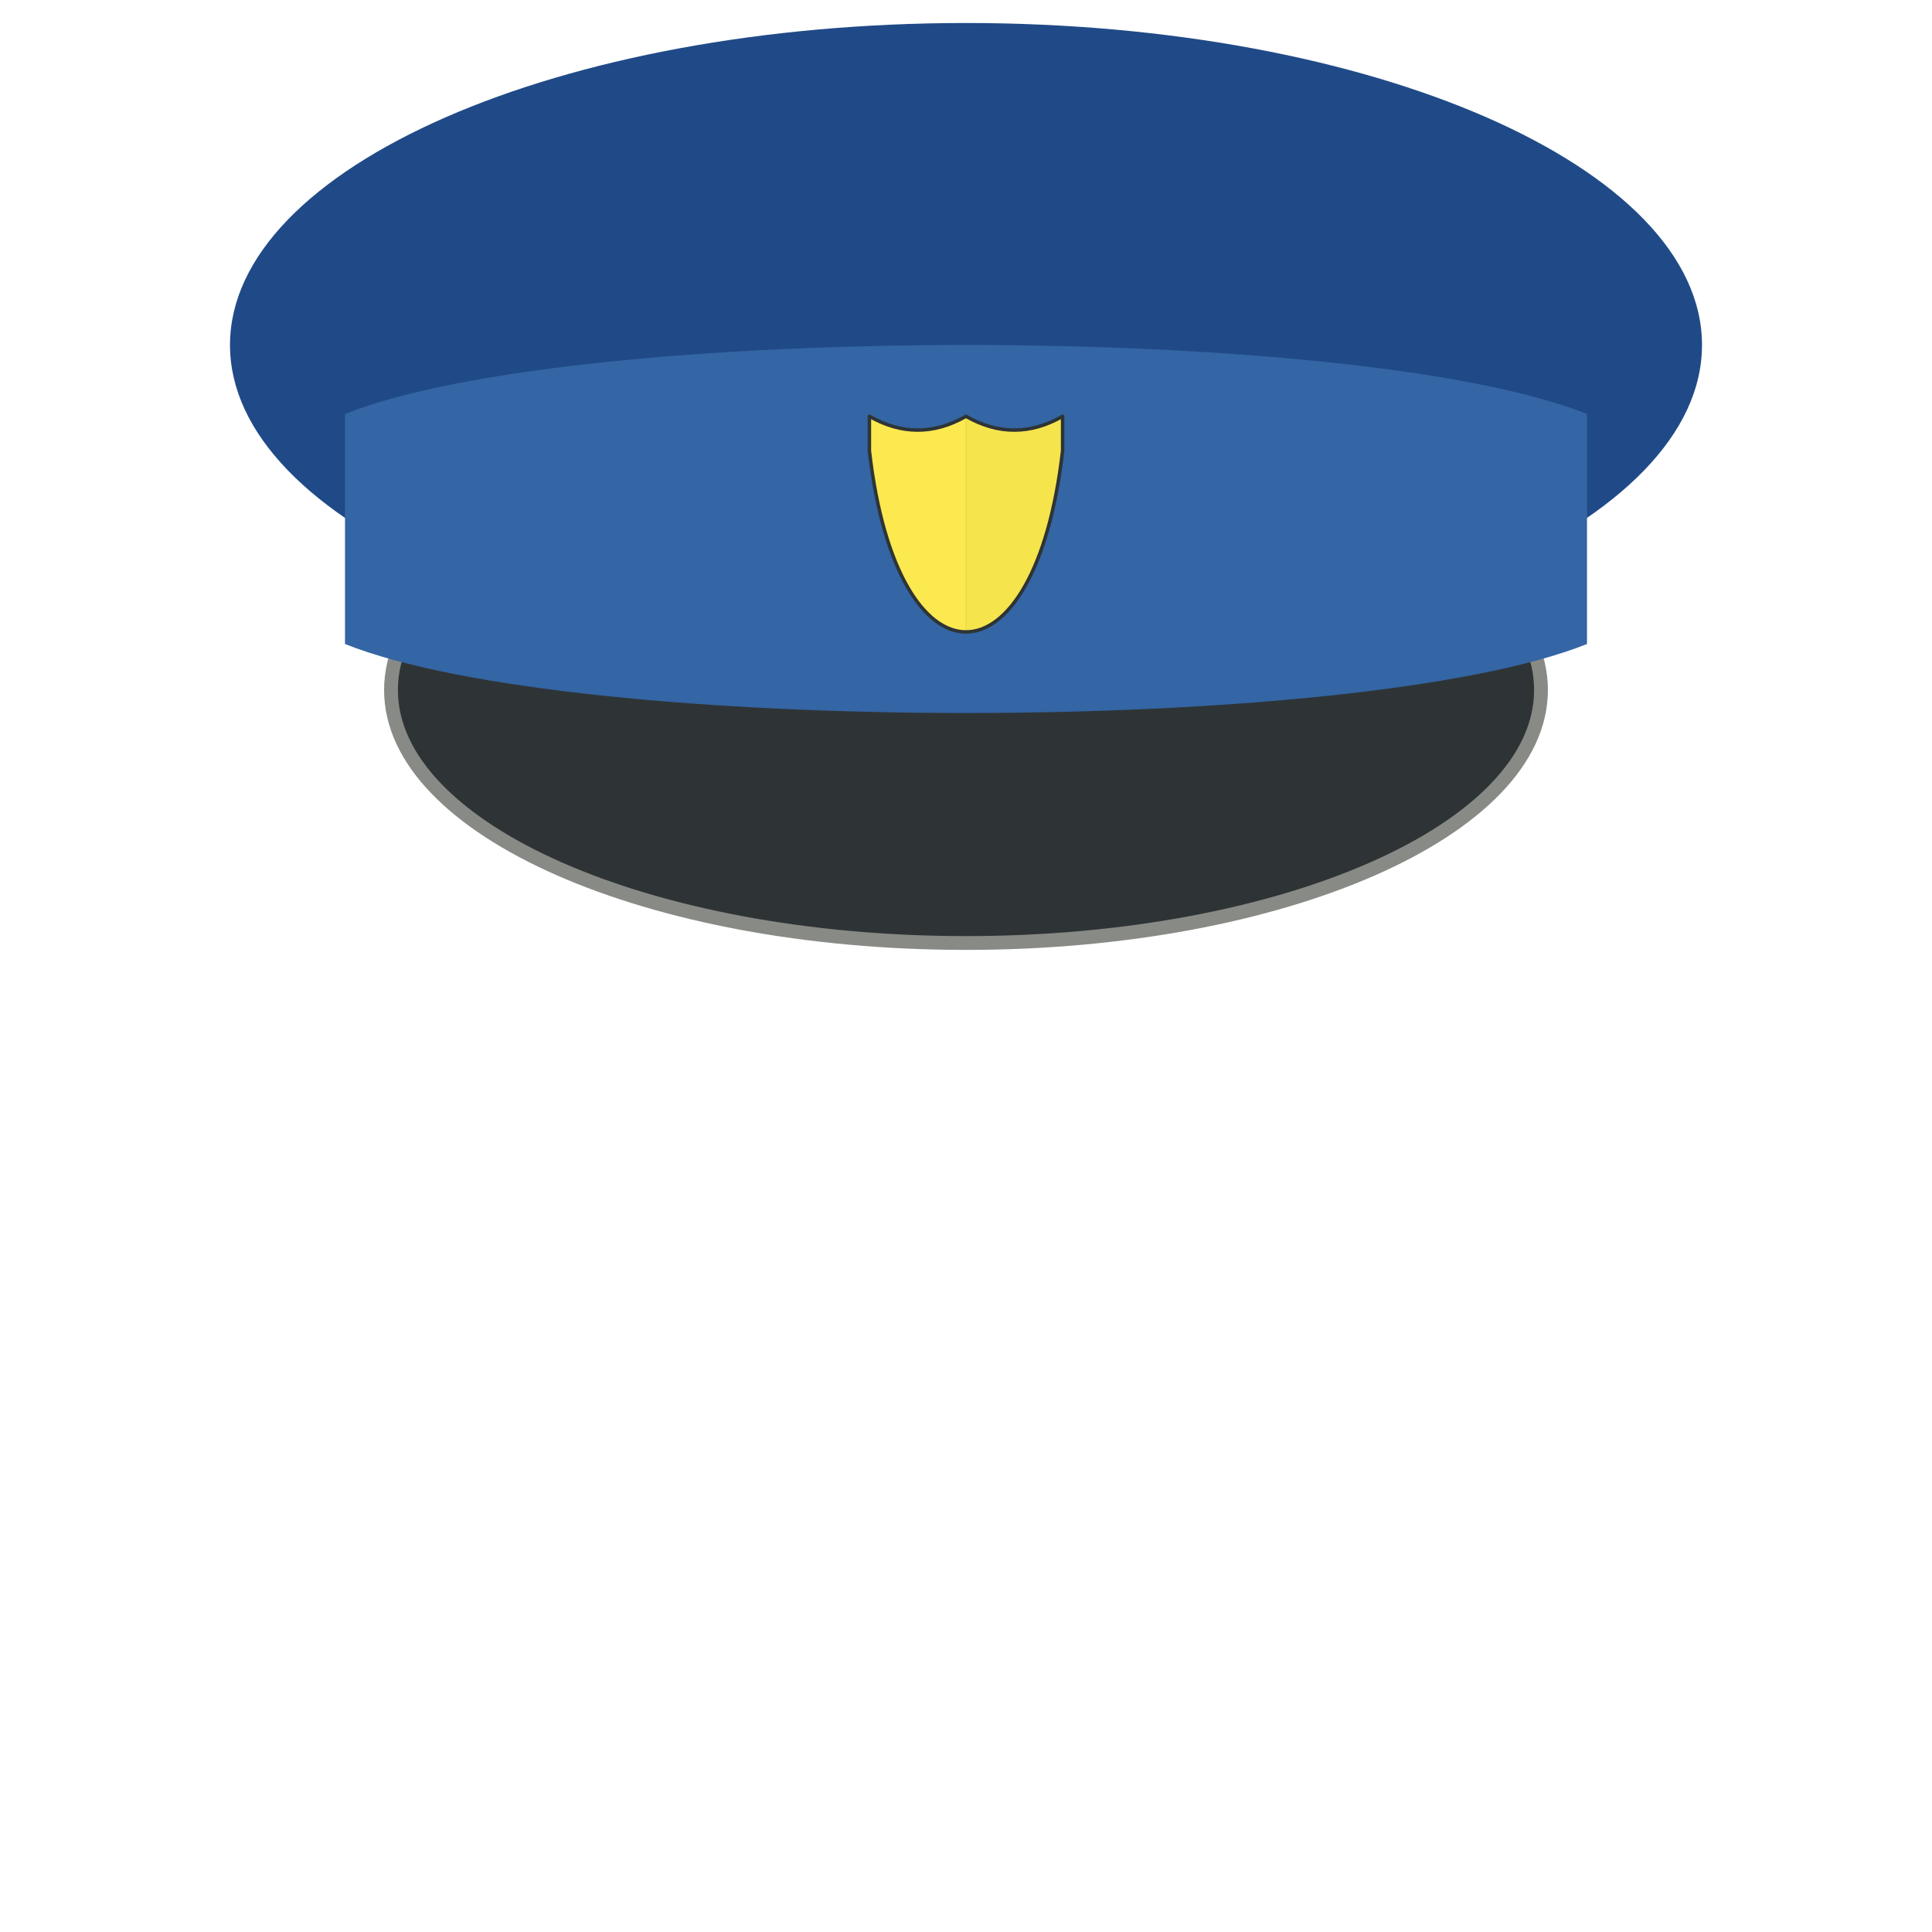
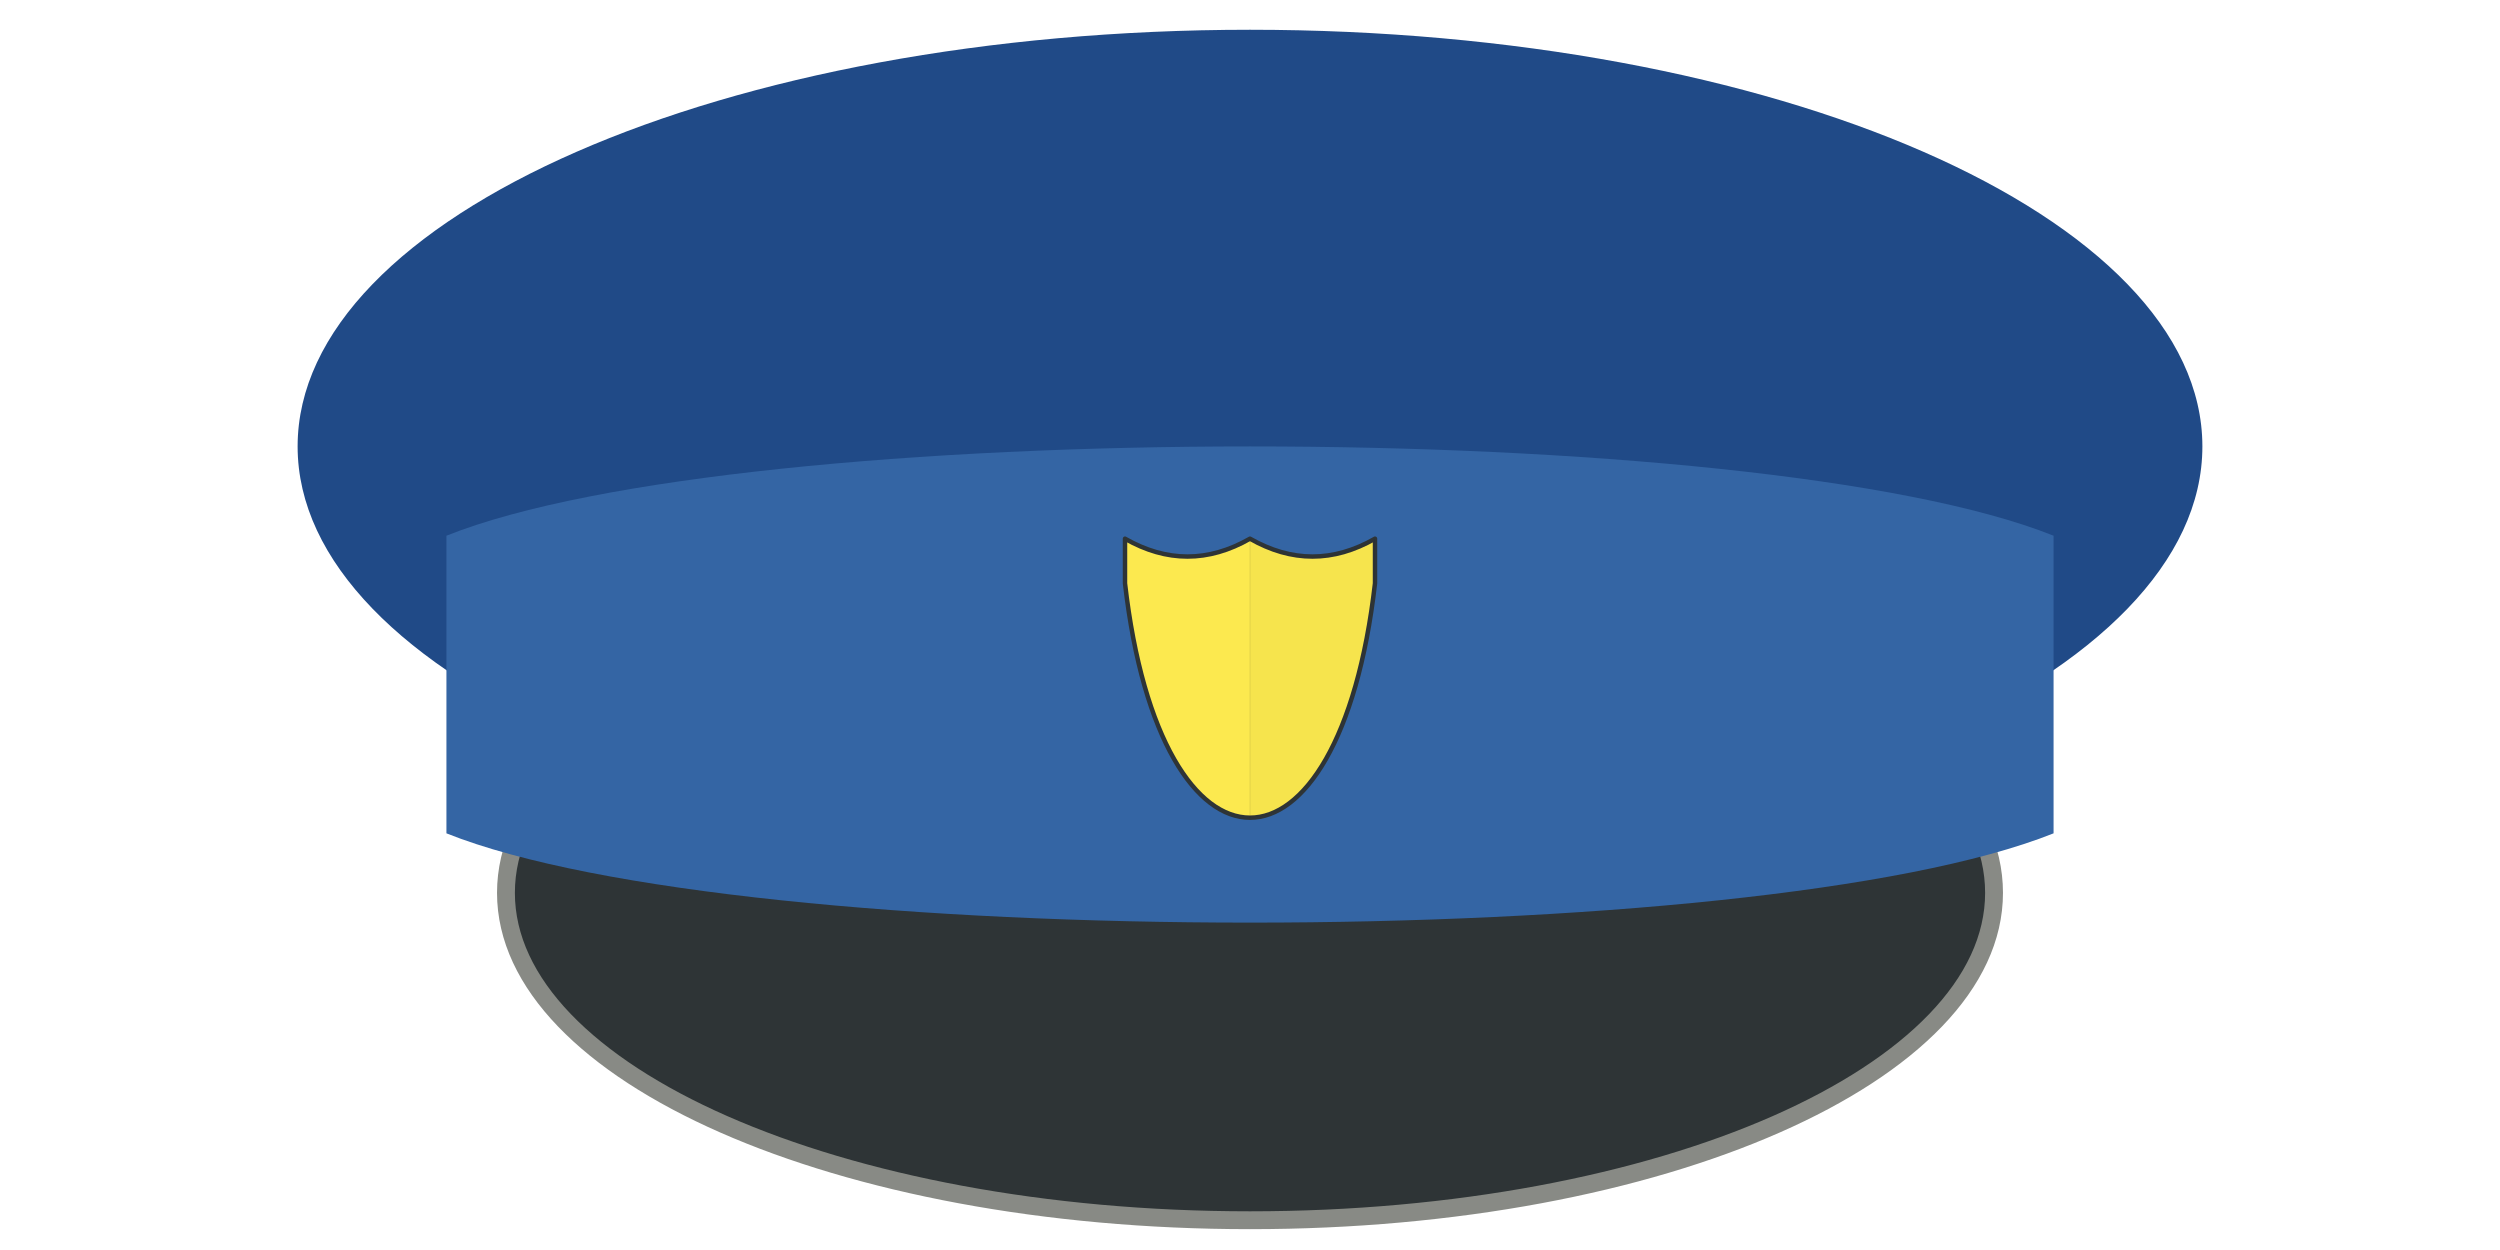
- <svg xmlns="http://www.w3.org/2000/svg" version="1.1" width="420" height="420">
+ <svg xmlns="http://www.w3.org/2000/svg" version="1.1" width="420" height="210">
  <defs>
    <clipPath id="shield">
      <path d="M70,100 c40,350 240,350 280,0 v-50 q-70,40 -140,0 q-70,40 -140,0 z" />
    </clipPath>
  </defs>
  <style type="text/css">

* {
	stroke-linejoin: round;
}
.top {
	fill: #204A87;
}
.middle {
	fill: #3465A4;
}
.cap {
	fill: #2E3436;
	stroke-width: 3;
	stroke: #888A85;
}
.shield {
	fill: #FCE94F;
	stroke-width: 5;
	stroke: #2E3436;
}
.shield-right {
	fill: #000;
	fill-opacity: 0.025;
	clip-path: url(#shield);
	stroke-width: 0.1;
	stroke: #000;
}

</style>
  <ellipse cx="210" cy="75" rx="160" ry="70" class="top" />
  <ellipse cx="210" cy="150" rx="125" ry="55" class="cap" />
  <path d="M75,90 c50,-20 220,-20 270,0 v50 c-50,20 -220,20 -270,0 z" class="middle" />
  <g transform="matrix(0.15, 0, 0, 0.15, 178.5, 83)">
    <path d="M70,100 c40,350 240,350 280,0 v-50 q-70,40 -140,0 q-70,40 -140,0 z" class="shield" />
    <rect x="210" y="50" width="140" height="315" class="shield-right" />
  </g>
</svg>
